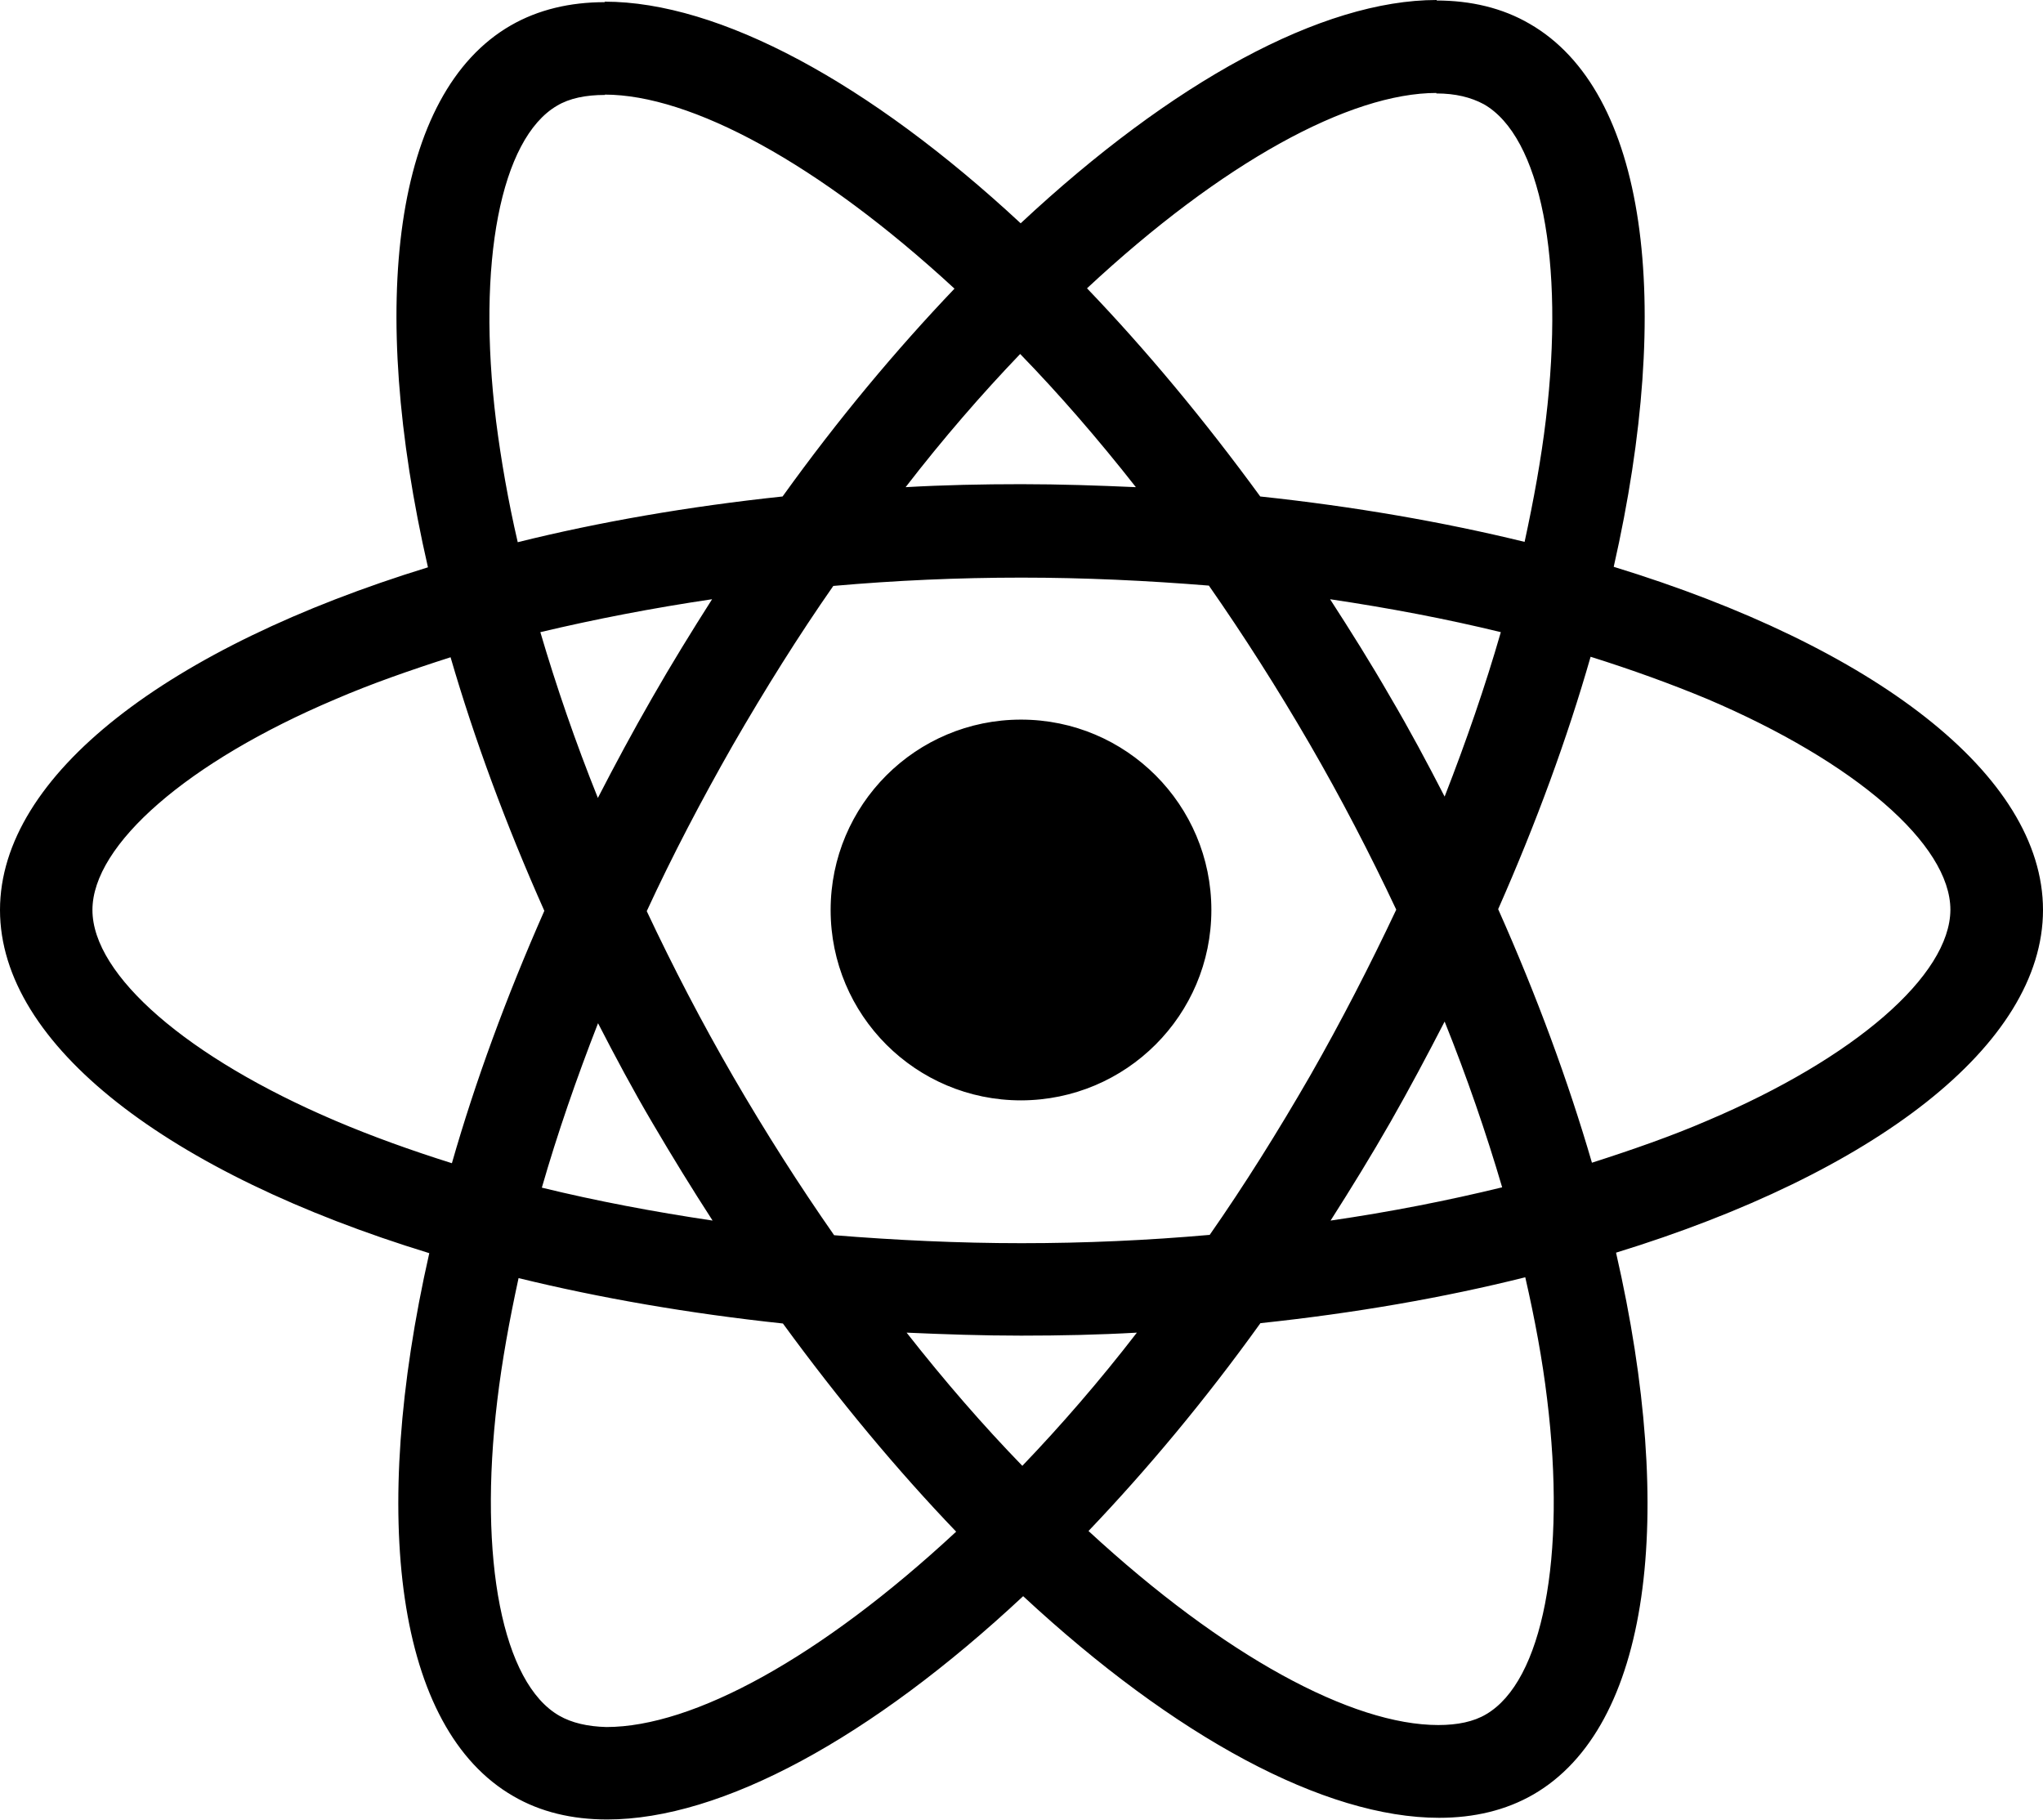
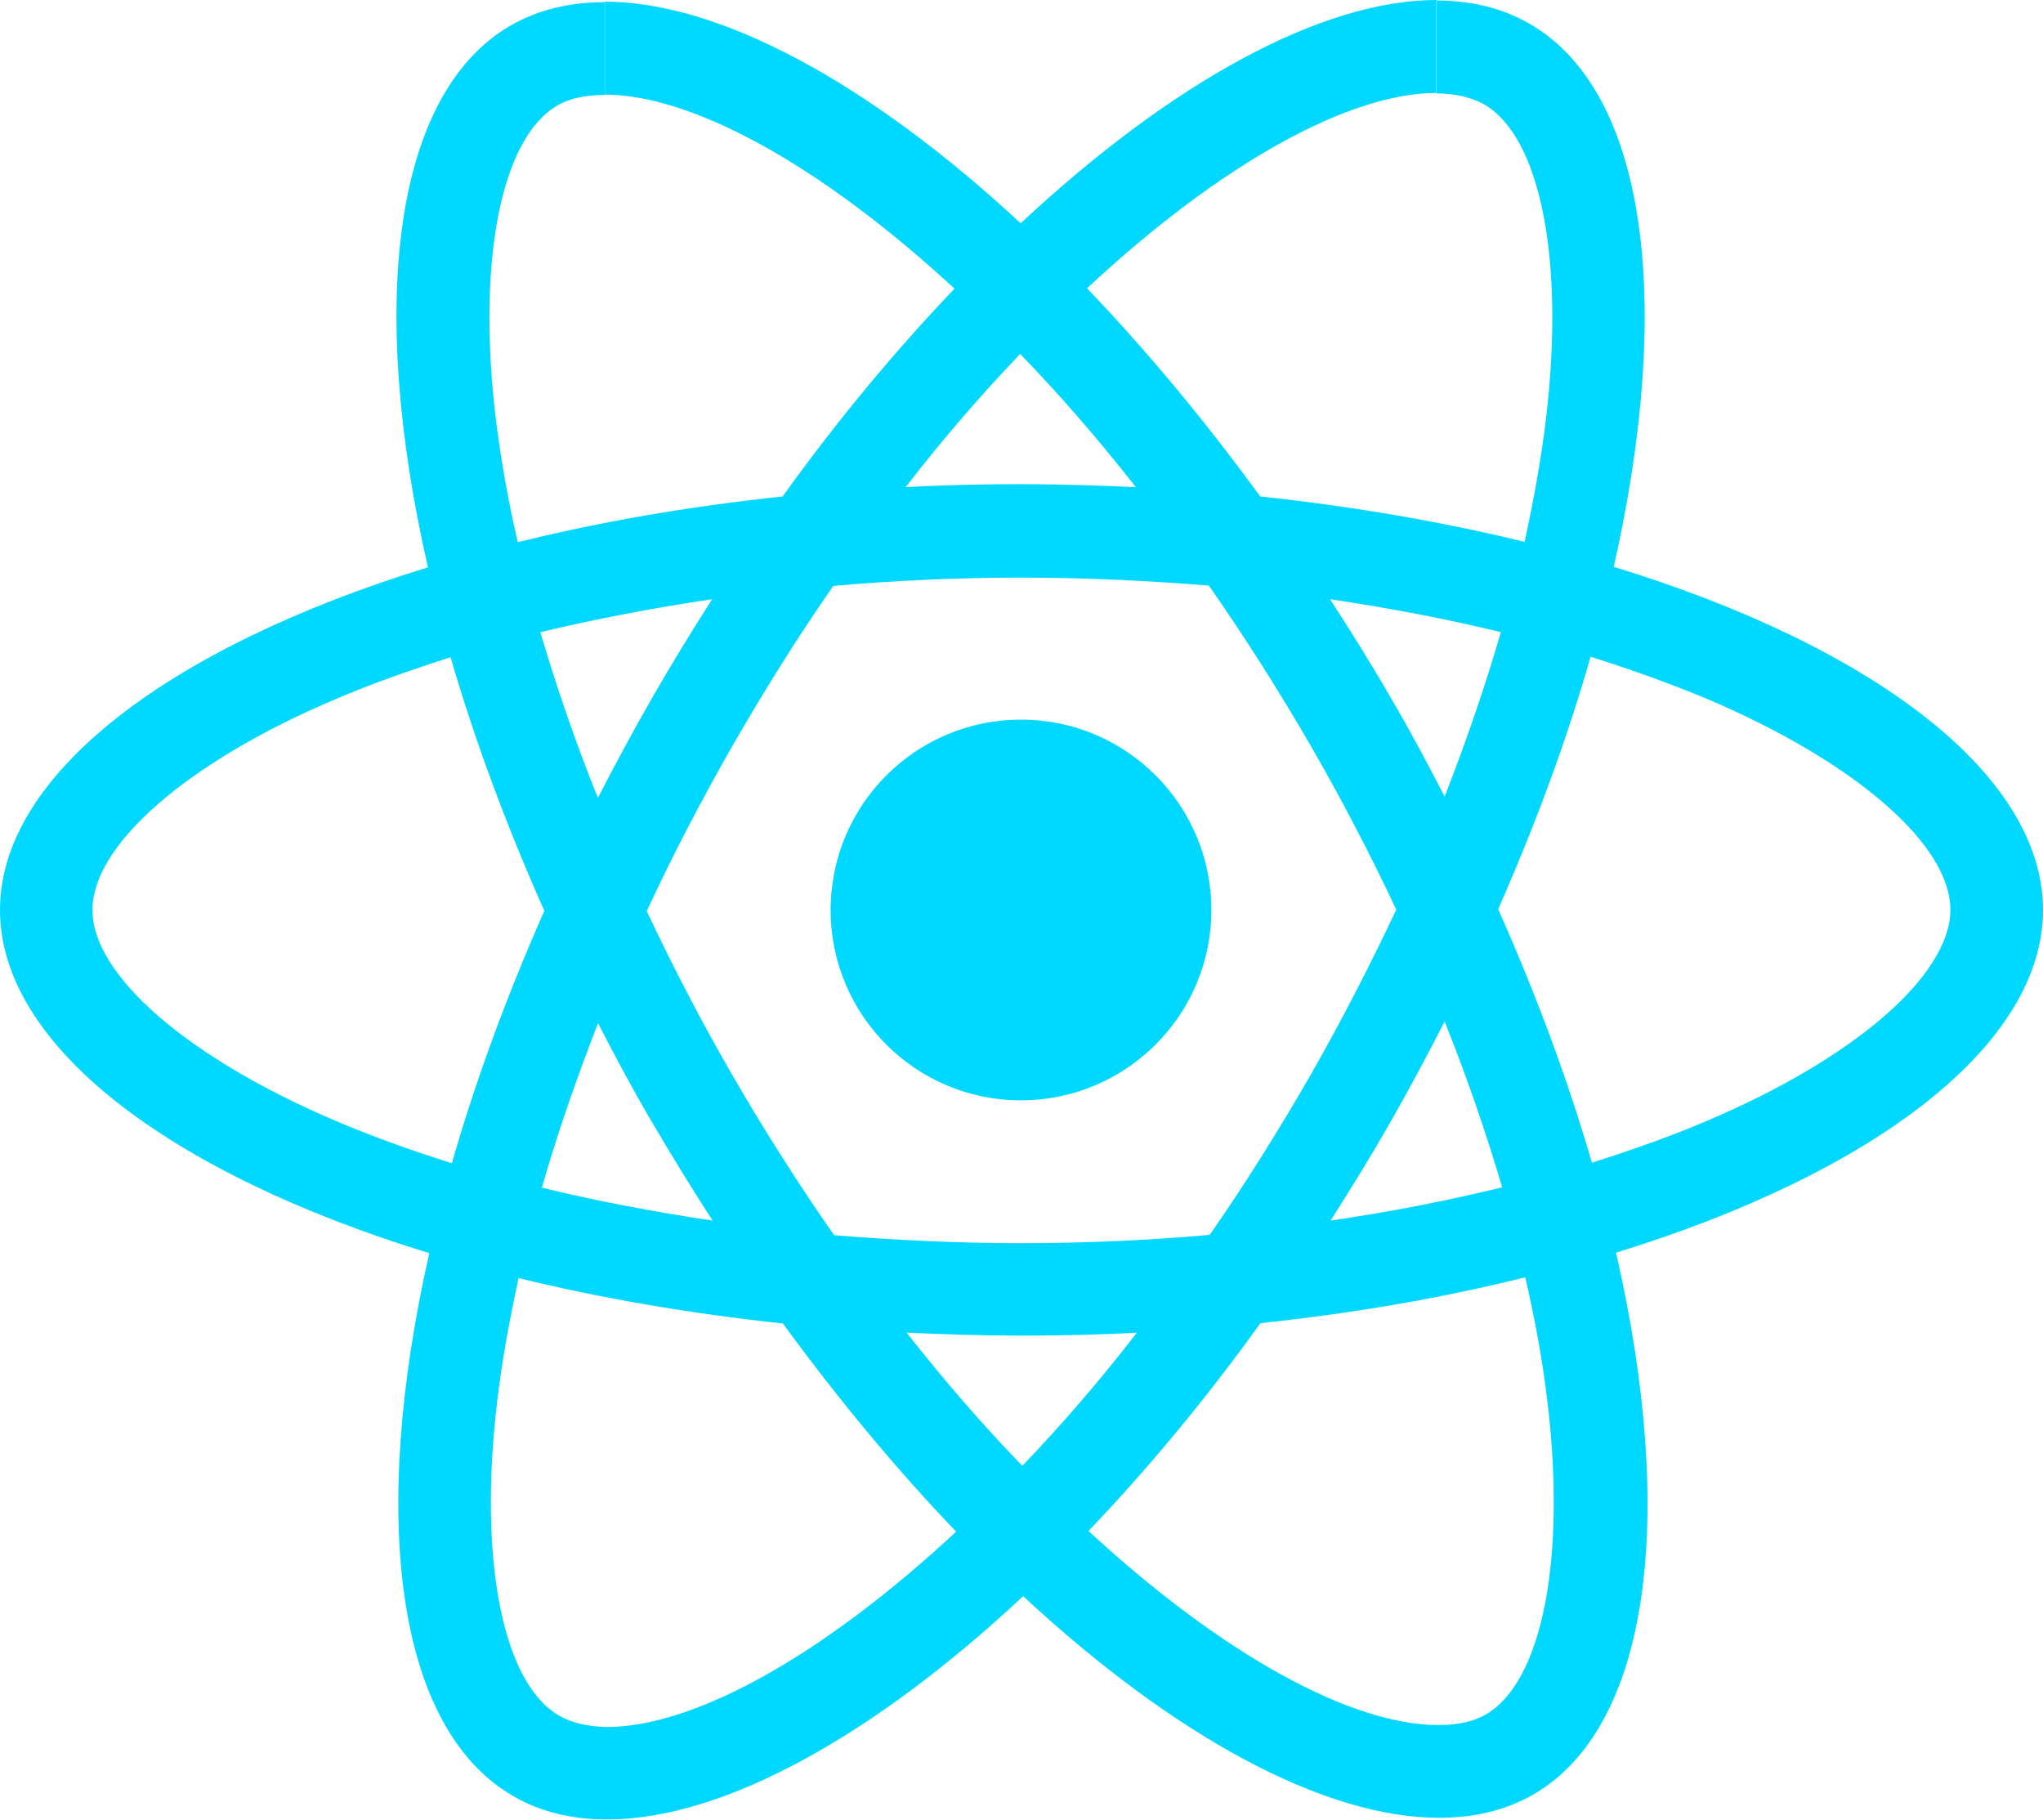
<svg xmlns="http://www.w3.org/2000/svg" version="1.1" id="Layer_1" x="0px" y="0px" viewBox="0 0 122.88 109.43" style="enable-background:new 0 0 122.88 109.43" xml:space="preserve">
  <style type="text/css">.st0{fill-rule:evenodd;clip-rule:evenodd;fill:#00D8FF;}</style>
  <g>
-     <path className="st0" d="M122.88,54.73c0-8.14-10.19-15.85-25.82-20.64c3.61-15.93,2-28.6-5.06-32.66c-1.63-0.95-3.53-1.4-5.61-1.4 v5.59c1.15,0,2.08,0.23,2.86,0.65c3.41,1.95,4.88,9.39,3.73,18.96c-0.28,2.35-0.73,4.83-1.28,7.36c-4.91-1.2-10.27-2.13-15.9-2.73 c-3.38-4.63-6.89-8.84-10.42-12.52C73.54,9.74,81.2,5.59,86.41,5.59V0l0,0c-6.89,0-15.9,4.91-25.02,13.43 C52.27,4.96,43.26,0.1,36.37,0.1v5.59c5.18,0,12.87,4.13,21.04,11.67c-3.51,3.68-7.01,7.86-10.34,12.5 c-5.66,0.6-11.02,1.53-15.93,2.75c-0.58-2.5-1-4.93-1.3-7.26c-1.18-9.57,0.28-17.01,3.66-18.99c0.75-0.45,1.73-0.65,2.88-0.65V0.13 l0,0c-2.1,0-4.01,0.45-5.66,1.4c-7.04,4.06-8.62,16.71-4.98,32.59C10.14,38.92,0,46.61,0,54.73c0,8.14,10.19,15.85,25.82,20.64 c-3.61,15.93-2,28.6,5.06,32.66c1.63,0.95,3.53,1.4,5.64,1.4c6.89,0,15.9-4.91,25.02-13.43c9.12,8.47,18.13,13.33,25.02,13.33 c2.1,0,4.01-0.45,5.66-1.4c7.04-4.06,8.62-16.71,4.98-32.59C112.74,70.56,122.88,62.84,122.88,54.73L122.88,54.73z M72.86,54.73 c0-6.32-5.12-11.45-11.45-11.45c-6.32,0-11.45,5.12-11.45,11.45s5.12,11.45,11.45,11.45C67.74,66.17,72.86,61.05,72.86,54.73 L72.86,54.73z M36.34,0.1L36.34,0.1L36.34,0.1L36.34,0.1z M90.27,38.02c-0.93,3.23-2.08,6.56-3.38,9.89c-1.03-2-2.1-4.01-3.28-6.01 c-1.15-2-2.38-3.96-3.61-5.86C83.56,36.57,86.99,37.22,90.27,38.02L90.27,38.02z M78.8,64.7c-1.95,3.38-3.96,6.59-6.04,9.57 c-3.73,0.33-7.51,0.5-11.32,0.5c-3.78,0-7.56-0.18-11.27-0.48c-2.08-2.98-4.11-6.16-6.06-9.52c-1.9-3.28-3.63-6.61-5.21-9.97 c1.55-3.36,3.31-6.71,5.18-9.99c1.95-3.38,3.96-6.59,6.04-9.57c3.73-0.33,7.51-0.5,11.32-0.5c3.78,0,7.56,0.18,11.27,0.48 c2.08,2.98,4.11,6.16,6.06,9.52c1.9,3.28,3.63,6.61,5.21,9.97C82.4,58.06,80.68,61.41,78.8,64.7L78.8,64.7z M86.89,61.44 c1.35,3.36,2.5,6.71,3.46,9.97c-3.28,0.8-6.74,1.48-10.32,2c1.23-1.93,2.45-3.91,3.61-5.94C84.78,65.47,85.86,63.44,86.89,61.44 L86.89,61.44z M61.49,88.16c-2.33-2.4-4.66-5.08-6.96-8.01c2.25,0.1,4.56,0.18,6.89,0.18c2.35,0,4.68-0.05,6.96-0.18 C66.12,83.08,63.79,85.76,61.49,88.16L61.49,88.16z M42.86,73.41c-3.56-0.53-6.99-1.18-10.27-1.98c0.93-3.23,2.08-6.56,3.38-9.89 c1.03,2,2.1,4.01,3.28,6.01C40.43,69.56,41.63,71.51,42.86,73.41L42.86,73.41z M61.36,21.29c2.33,2.4,4.66,5.08,6.96,8.01 c-2.25-0.1-4.56-0.18-6.89-0.18c-2.35,0-4.68,0.05-6.96,0.18C56.73,26.37,59.06,23.69,61.36,21.29L61.36,21.29z M42.83,36.04 c-1.23,1.93-2.45,3.91-3.61,5.94c-1.15,2-2.23,4.01-3.26,6.01c-1.35-3.36-2.5-6.71-3.46-9.97C35.79,37.24,39.25,36.57,42.83,36.04 L42.83,36.04z M20.16,67.4c-8.87-3.78-14.6-8.74-14.6-12.67c0-3.93,5.74-8.92,14.6-12.67c2.15-0.93,4.51-1.75,6.94-2.53 c1.43,4.91,3.31,10.02,5.64,15.25c-2.3,5.21-4.16,10.29-5.56,15.18C24.7,69.18,22.34,68.33,20.16,67.4L20.16,67.4z M33.64,103.19 c-3.41-1.95-4.88-9.39-3.73-18.96c0.28-2.35,0.73-4.83,1.28-7.36c4.91,1.2,10.27,2.13,15.9,2.73c3.38,4.63,6.89,8.84,10.42,12.52 c-8.17,7.59-15.83,11.75-21.04,11.75C35.34,103.84,34.39,103.62,33.64,103.19L33.64,103.19z M93.05,84.11 c1.18,9.57-0.28,17.01-3.66,18.99c-0.75,0.45-1.73,0.65-2.88,0.65c-5.18,0-12.87-4.13-21.04-11.67c3.51-3.68,7.01-7.86,10.34-12.5 c5.66-0.6,11.02-1.53,15.93-2.76C92.32,79.35,92.77,81.78,93.05,84.11L93.05,84.11z M102.69,67.4c-2.15,0.93-4.51,1.75-6.94,2.53 c-1.43-4.91-3.31-10.02-5.64-15.25c2.3-5.21,4.16-10.29,5.56-15.18c2.48,0.78,4.83,1.63,7.04,2.55c8.87,3.78,14.6,8.74,14.6,12.67 C117.29,58.66,111.56,63.64,102.69,67.4L102.69,67.4z" />
+     <path class="st0" d="M122.88,54.73c0-8.14-10.19-15.85-25.82-20.64c3.61-15.93,2-28.6-5.06-32.66c-1.63-0.95-3.53-1.4-5.61-1.4 v5.59c1.15,0,2.08,0.23,2.86,0.65c3.41,1.95,4.88,9.39,3.73,18.96c-0.28,2.35-0.73,4.83-1.28,7.36c-4.91-1.2-10.27-2.13-15.9-2.73 c-3.38-4.63-6.89-8.84-10.42-12.52C73.54,9.74,81.2,5.59,86.41,5.59V0l0,0c-6.89,0-15.9,4.91-25.02,13.43 C52.27,4.96,43.26,0.1,36.37,0.1v5.59c5.18,0,12.87,4.13,21.04,11.67c-3.51,3.68-7.01,7.86-10.34,12.5 c-5.66,0.6-11.02,1.53-15.93,2.75c-0.58-2.5-1-4.93-1.3-7.26c-1.18-9.57,0.28-17.01,3.66-18.99c0.75-0.45,1.73-0.65,2.88-0.65V0.13 l0,0c-2.1,0-4.01,0.45-5.66,1.4c-7.04,4.06-8.62,16.71-4.98,32.59C10.14,38.92,0,46.61,0,54.73c0,8.14,10.19,15.85,25.82,20.64 c-3.61,15.93-2,28.6,5.06,32.66c1.63,0.95,3.53,1.4,5.64,1.4c6.89,0,15.9-4.91,25.02-13.43c9.12,8.47,18.13,13.33,25.02,13.33 c2.1,0,4.01-0.45,5.66-1.4c7.04-4.06,8.62-16.71,4.98-32.59C112.74,70.56,122.88,62.84,122.88,54.73L122.88,54.73z M72.86,54.73 c0-6.32-5.12-11.45-11.45-11.45c-6.32,0-11.45,5.12-11.45,11.45s5.12,11.45,11.45,11.45C67.74,66.17,72.86,61.05,72.86,54.73 L72.86,54.73z M36.34,0.1L36.34,0.1L36.34,0.1L36.34,0.1z M90.27,38.02c-0.93,3.23-2.08,6.56-3.38,9.89c-1.03-2-2.1-4.01-3.28-6.01 c-1.15-2-2.38-3.96-3.61-5.86C83.56,36.57,86.99,37.22,90.27,38.02L90.27,38.02z M78.8,64.7c-1.95,3.38-3.96,6.59-6.04,9.57 c-3.73,0.33-7.51,0.5-11.32,0.5c-3.78,0-7.56-0.18-11.27-0.48c-2.08-2.98-4.11-6.16-6.06-9.52c-1.9-3.28-3.63-6.61-5.21-9.97 c1.55-3.36,3.31-6.71,5.18-9.99c1.95-3.38,3.96-6.59,6.04-9.57c3.73-0.33,7.51-0.5,11.32-0.5c3.78,0,7.56,0.18,11.27,0.48 c2.08,2.98,4.11,6.16,6.06,9.52c1.9,3.28,3.63,6.61,5.21,9.97C82.4,58.06,80.68,61.41,78.8,64.7L78.8,64.7z M86.89,61.44 c1.35,3.36,2.5,6.71,3.46,9.97c-3.28,0.8-6.74,1.48-10.32,2c1.23-1.93,2.45-3.91,3.61-5.94C84.78,65.47,85.86,63.44,86.89,61.44 L86.89,61.44z M61.49,88.16c-2.33-2.4-4.66-5.08-6.96-8.01c2.25,0.1,4.56,0.18,6.89,0.18c2.35,0,4.68-0.05,6.96-0.18 C66.12,83.08,63.79,85.76,61.49,88.16L61.49,88.16z M42.86,73.41c-3.56-0.53-6.99-1.18-10.27-1.98c0.93-3.23,2.08-6.56,3.38-9.89 c1.03,2,2.1,4.01,3.28,6.01C40.43,69.56,41.63,71.51,42.86,73.41L42.86,73.41z M61.36,21.29c2.33,2.4,4.66,5.08,6.96,8.01 c-2.25-0.1-4.56-0.18-6.89-0.18c-2.35,0-4.68,0.05-6.96,0.18C56.73,26.37,59.06,23.69,61.36,21.29L61.36,21.29z M42.83,36.04 c-1.23,1.93-2.45,3.91-3.61,5.94c-1.15,2-2.23,4.01-3.26,6.01c-1.35-3.36-2.5-6.71-3.46-9.97C35.79,37.24,39.25,36.57,42.83,36.04 L42.83,36.04z M20.16,67.4c-8.87-3.78-14.6-8.74-14.6-12.67c0-3.93,5.74-8.92,14.6-12.67c2.15-0.93,4.51-1.75,6.94-2.53 c1.43,4.91,3.31,10.02,5.64,15.25c-2.3,5.21-4.16,10.29-5.56,15.18C24.7,69.18,22.34,68.33,20.16,67.4L20.16,67.4z M33.64,103.19 c-3.41-1.95-4.88-9.39-3.73-18.96c0.28-2.35,0.73-4.83,1.28-7.36c4.91,1.2,10.27,2.13,15.9,2.73c3.38,4.63,6.89,8.84,10.42,12.52 c-8.17,7.59-15.83,11.75-21.04,11.75C35.34,103.84,34.39,103.62,33.64,103.19L33.64,103.19z M93.05,84.11 c1.18,9.57-0.28,17.01-3.66,18.99c-0.75,0.45-1.73,0.65-2.88,0.65c-5.18,0-12.87-4.13-21.04-11.67c3.51-3.68,7.01-7.86,10.34-12.5 c5.66-0.6,11.02-1.53,15.93-2.76C92.32,79.35,92.77,81.78,93.05,84.11L93.05,84.11z M102.69,67.4c-2.15,0.93-4.51,1.75-6.94,2.53 c-1.43-4.91-3.31-10.02-5.64-15.25c2.3-5.21,4.16-10.29,5.56-15.18c2.48,0.78,4.83,1.63,7.04,2.55c8.87,3.78,14.6,8.74,14.6,12.67 C117.29,58.66,111.56,63.64,102.69,67.4L102.69,67.4z" />
  </g>
</svg>
